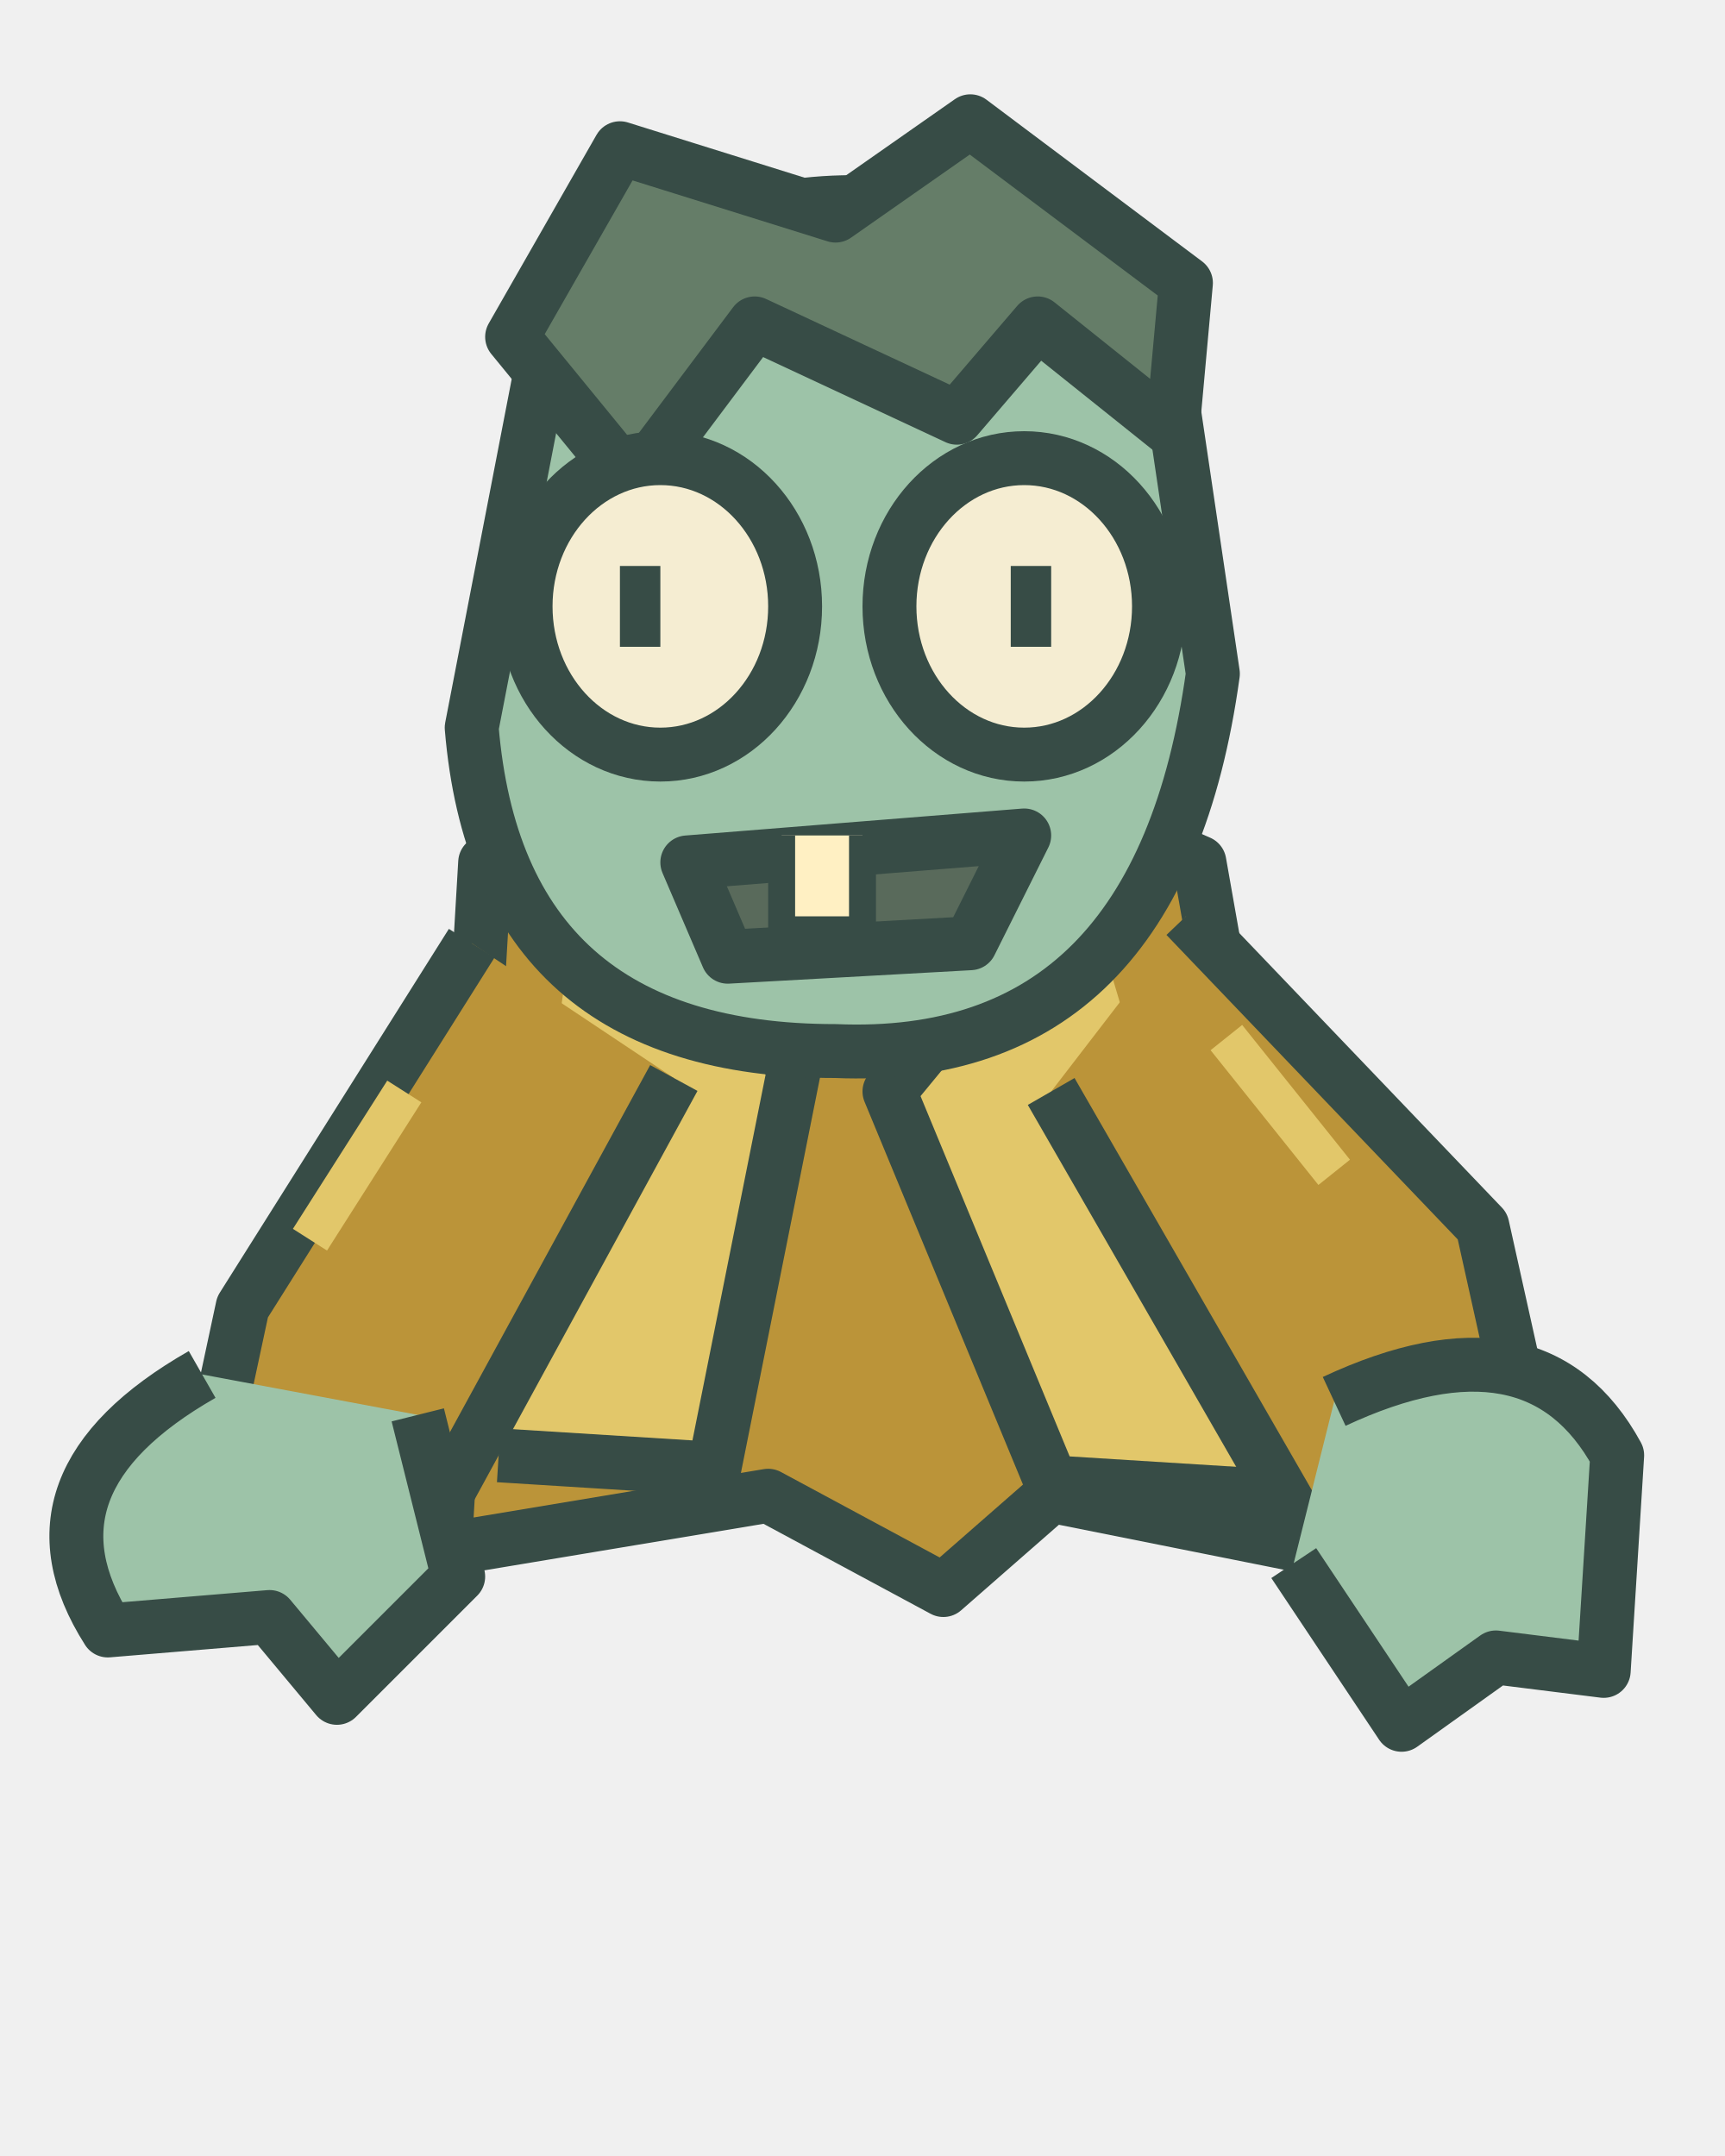
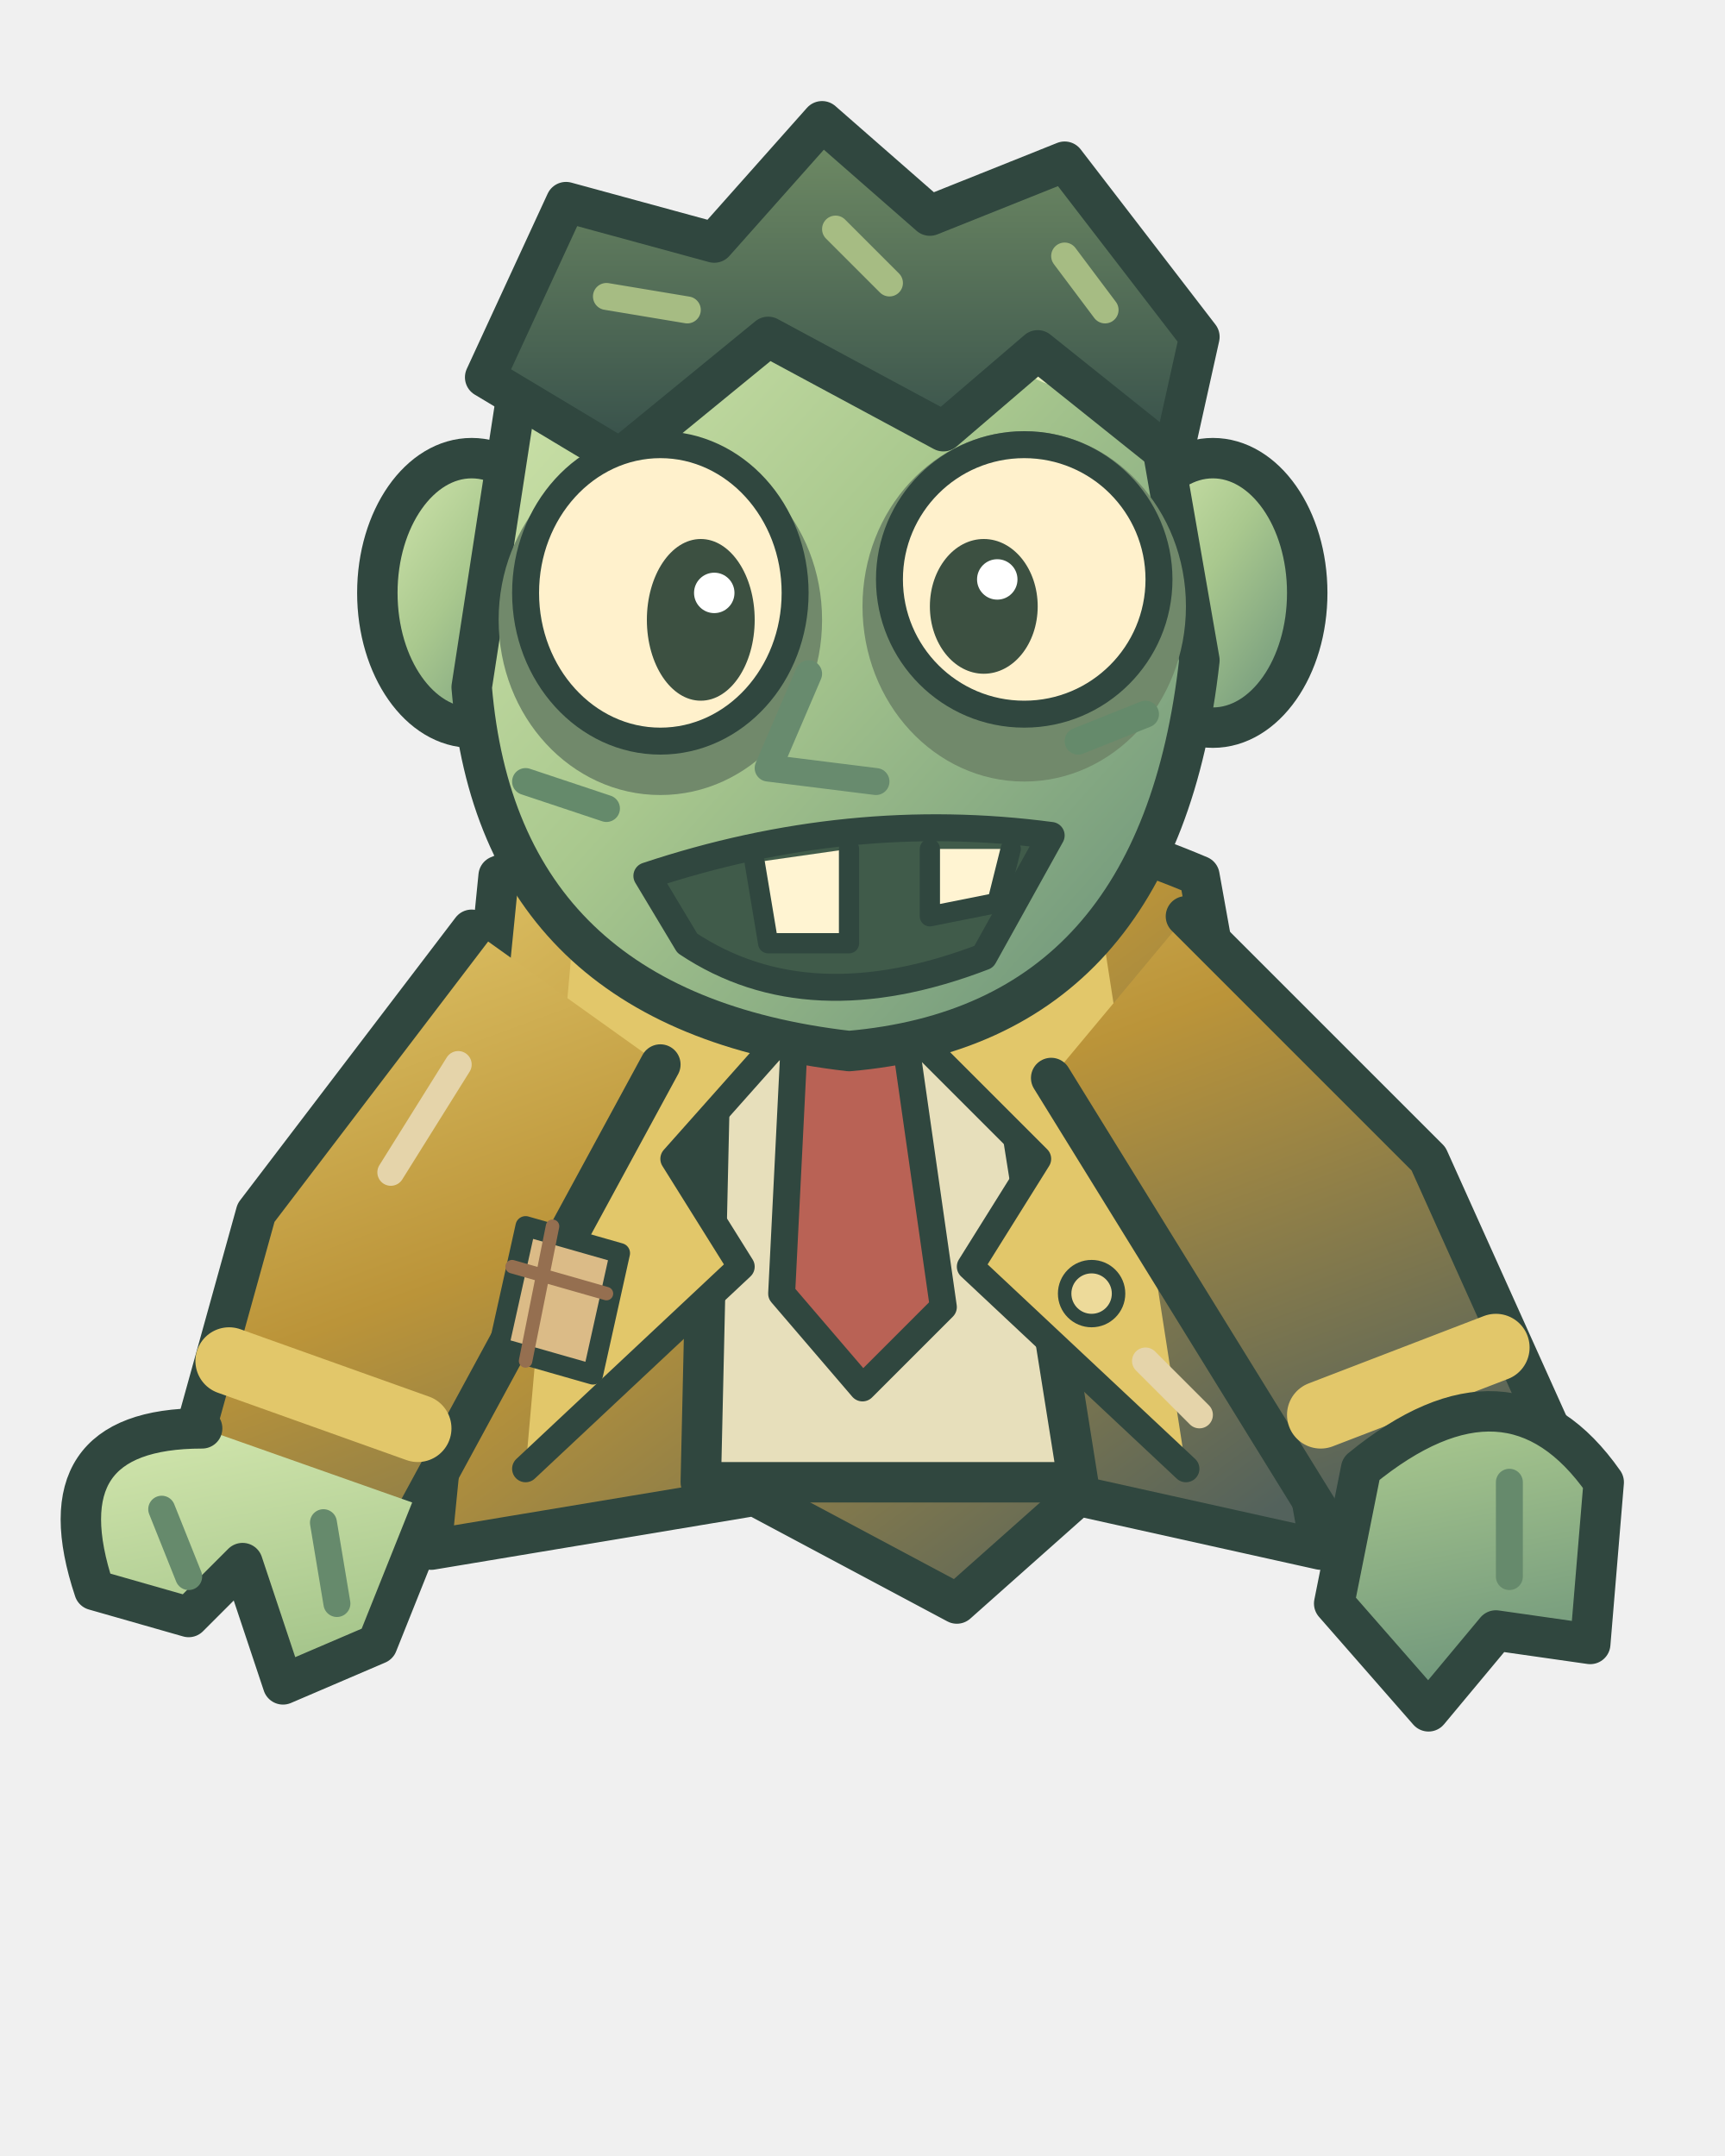
<svg xmlns="http://www.w3.org/2000/svg" width="128" height="160" viewBox="0 0 128 160">
-   <g stroke="#374c46" stroke-width="4" stroke-linejoin="round">
-     <path d="M36 64q26-12 53 0l9 51-20-4-8 7-13-7-24 4z" fill="#bb9439" />
-     <path d="M43 65l16 14-6 30-16-1M80 64L66 81l12 29 16 1" fill="#e2c76a" />
-     <path d="M35 70L18 97l-3 14 17 2 18-33M88 68l22 23 4 18-17 5-19-33" fill="#bb9439" />
-     <path d="M15 102q-14 8-7 19l12-1 5 6 9-9-3-12M99 104q15-7 21 4l-1 16-8-1-7 5-8-12" fill="#9dc3a8" />
-     <path d="M41 23q22-16 45 0l4 27q-4 29-28 28-25 0-27-24z" fill="#9dc3a8" />
-     <path d="M38 25l8-14 16 5 10-7 16 12-1 11-10-8-6 7-15-7-9 12z" fill="#657d68" />
-     <ellipse cx="49" cy="45" rx="10" ry="11" fill="#f5edd2" />
-     <ellipse cx="76" cy="45" rx="10" ry="11" fill="#f5edd2" />
-     <path d="M46 45h3M75 45h3" stroke="#374c46" stroke-width="6" />
-     <path d="M51 64l25-2-4 8-18 1z" fill="#596a5b" />
-     <path d="M58 62v7h6v-7" fill="#fff0c3" stroke-width="2" />
-     <path d="M91 77l8 10M30 81l-7 11" stroke="#e2c76a" stroke-width="3" />
+   <defs>
+     <linearGradient id="skin" x1="0" y1="0" x2="1" y2="1">
+       <stop stop-color="#d6e9b0" />
+       <stop offset=".45" stop-color="#a9c88e" />
+       <stop offset="1" stop-color="#658d78" />
+     </linearGradient>
+     <linearGradient id="coat" x1="0" x2=".8" y2="1">
+       <stop stop-color="#e2c76a" />
+       <stop offset=".45" stop-color="#bb9439" />
+       <stop offset="1" stop-color="#53625c" />
+     </linearGradient>
+     <linearGradient id="hair" x2="0" y2="1">
+       <stop stop-color="#718d65" />
+       <stop offset="1" stop-color="#364f4a" />
+     </linearGradient>
+   </defs>
+   <g stroke="#30473f" stroke-width="3" stroke-linejoin="round" stroke-linecap="round">
+     <path d="M37 65Q63 54 89 65L98 115 80 111 71 119 56 111 32 115Z" fill="url(#coat)" />
+     <path d="M53 66L73 66 80 110 52 110Z" fill="#e7dfbb" />
+     <path d="M59 76L67 76 70 97 64 103 58 96Z" fill="#b96255" stroke-width="2" />
+     <path d="M43 64L58 77 50 86 55 94 39 109M81 64L68 77 77 86 72 94 88 109" fill="#e2c76a" stroke-width="2" />
+     <path d="M35 69L19 90 14 108 30 114 49 79M88 68L106 86 115 106 99 114 78 80" fill="url(#coat)" />
+     <path d="M17 101L31 106M98 105L111 100" stroke="#e2c76a" stroke-width="5" />
+     <path d="M15 106Q3 106 7 118L14 120 18 116 21 125 28 122 32 112M101 109Q112 100 119 110L118 122 111 121 106 127 99 119Z" fill="url(#skin)" />
+     <path d="M12 112L14 117M24 113L25 119M112 110L112 117" fill="none" stroke="#668a6c" stroke-width="2" />
+     <ellipse cx="35" cy="44" rx="7" ry="10" fill="url(#skin)" />
+     <ellipse cx="90" cy="44" rx="7" ry="10" fill="url(#skin)" />
+     <path d="M39 25Q62 11 85 26L89 49Q86 76 63 78 37 75 35 51Z" fill="url(#skin)" />
+     <path d="M39 29Q57 17 78 27" fill="none" stroke="#e4edbd" stroke-width="3" />
+     <path d="M36 28L42 15 53 18 61 9 69 16 79 12 89 25 87 34 77 26 70 32 57 25 46 34Z" fill="url(#hair)" />
+     <path d="M45 22L51 23M62 17L66 21M79 19L82 23" stroke="#a6bc83" stroke-width="2" />
+     <ellipse cx="49" cy="46" rx="12" ry="13" fill="#71896b" stroke="none" />
+     <ellipse cx="76" cy="45" rx="12" ry="13" fill="#71896b" stroke="none" />
+     <ellipse cx="49" cy="44" rx="10" ry="11" fill="#fff1cc" stroke-width="2" />
+     <ellipse cx="76" cy="43" rx="10" ry="10" fill="#fff1cc" stroke-width="2" />
+     <ellipse cx="52" cy="46" rx="4" ry="6" fill="#3c5041" stroke="none" />
+     <ellipse cx="73" cy="45" rx="4" ry="5" fill="#3c5041" stroke="none" />
+     <circle cx="53" cy="44" r="1.5" fill="#fff" stroke="none" />
+     <circle cx="74" cy="43" r="1.5" fill="#fff" stroke="none" />
+     <path d="M60 50L57 57 65 58" fill="none" stroke="#688b6e" stroke-width="2" />
+     <path d="M48 65Q63 60 78 62L73 71Q60 76 51 70Z" fill="#405b4a" stroke-width="2" />
+     <path d="M56 64L57 70 63 70 63 63M69 63L69 68 74 67 75 63" fill="#fff4d2" stroke-width="1.5" />
+     <path d="M39 58L45 60M80 55L85 53" stroke="#658a6b" stroke-width="2" />
+     <path d="M39 91L46 93 44 102 37 100Z" fill="#dbbb87" stroke-width="1.5" />
+     <path d="M38 94L45 96M41 91L39 101" stroke="#956f50" stroke-width="1" />
+     <circle cx="81" cy="96" r="2" fill="#edda9a" stroke-width="1" />
+     <path d="M85 101L89 105M34 79L29 87" stroke="#e5d4aa" stroke-width="2" />
  </g>
</svg>
